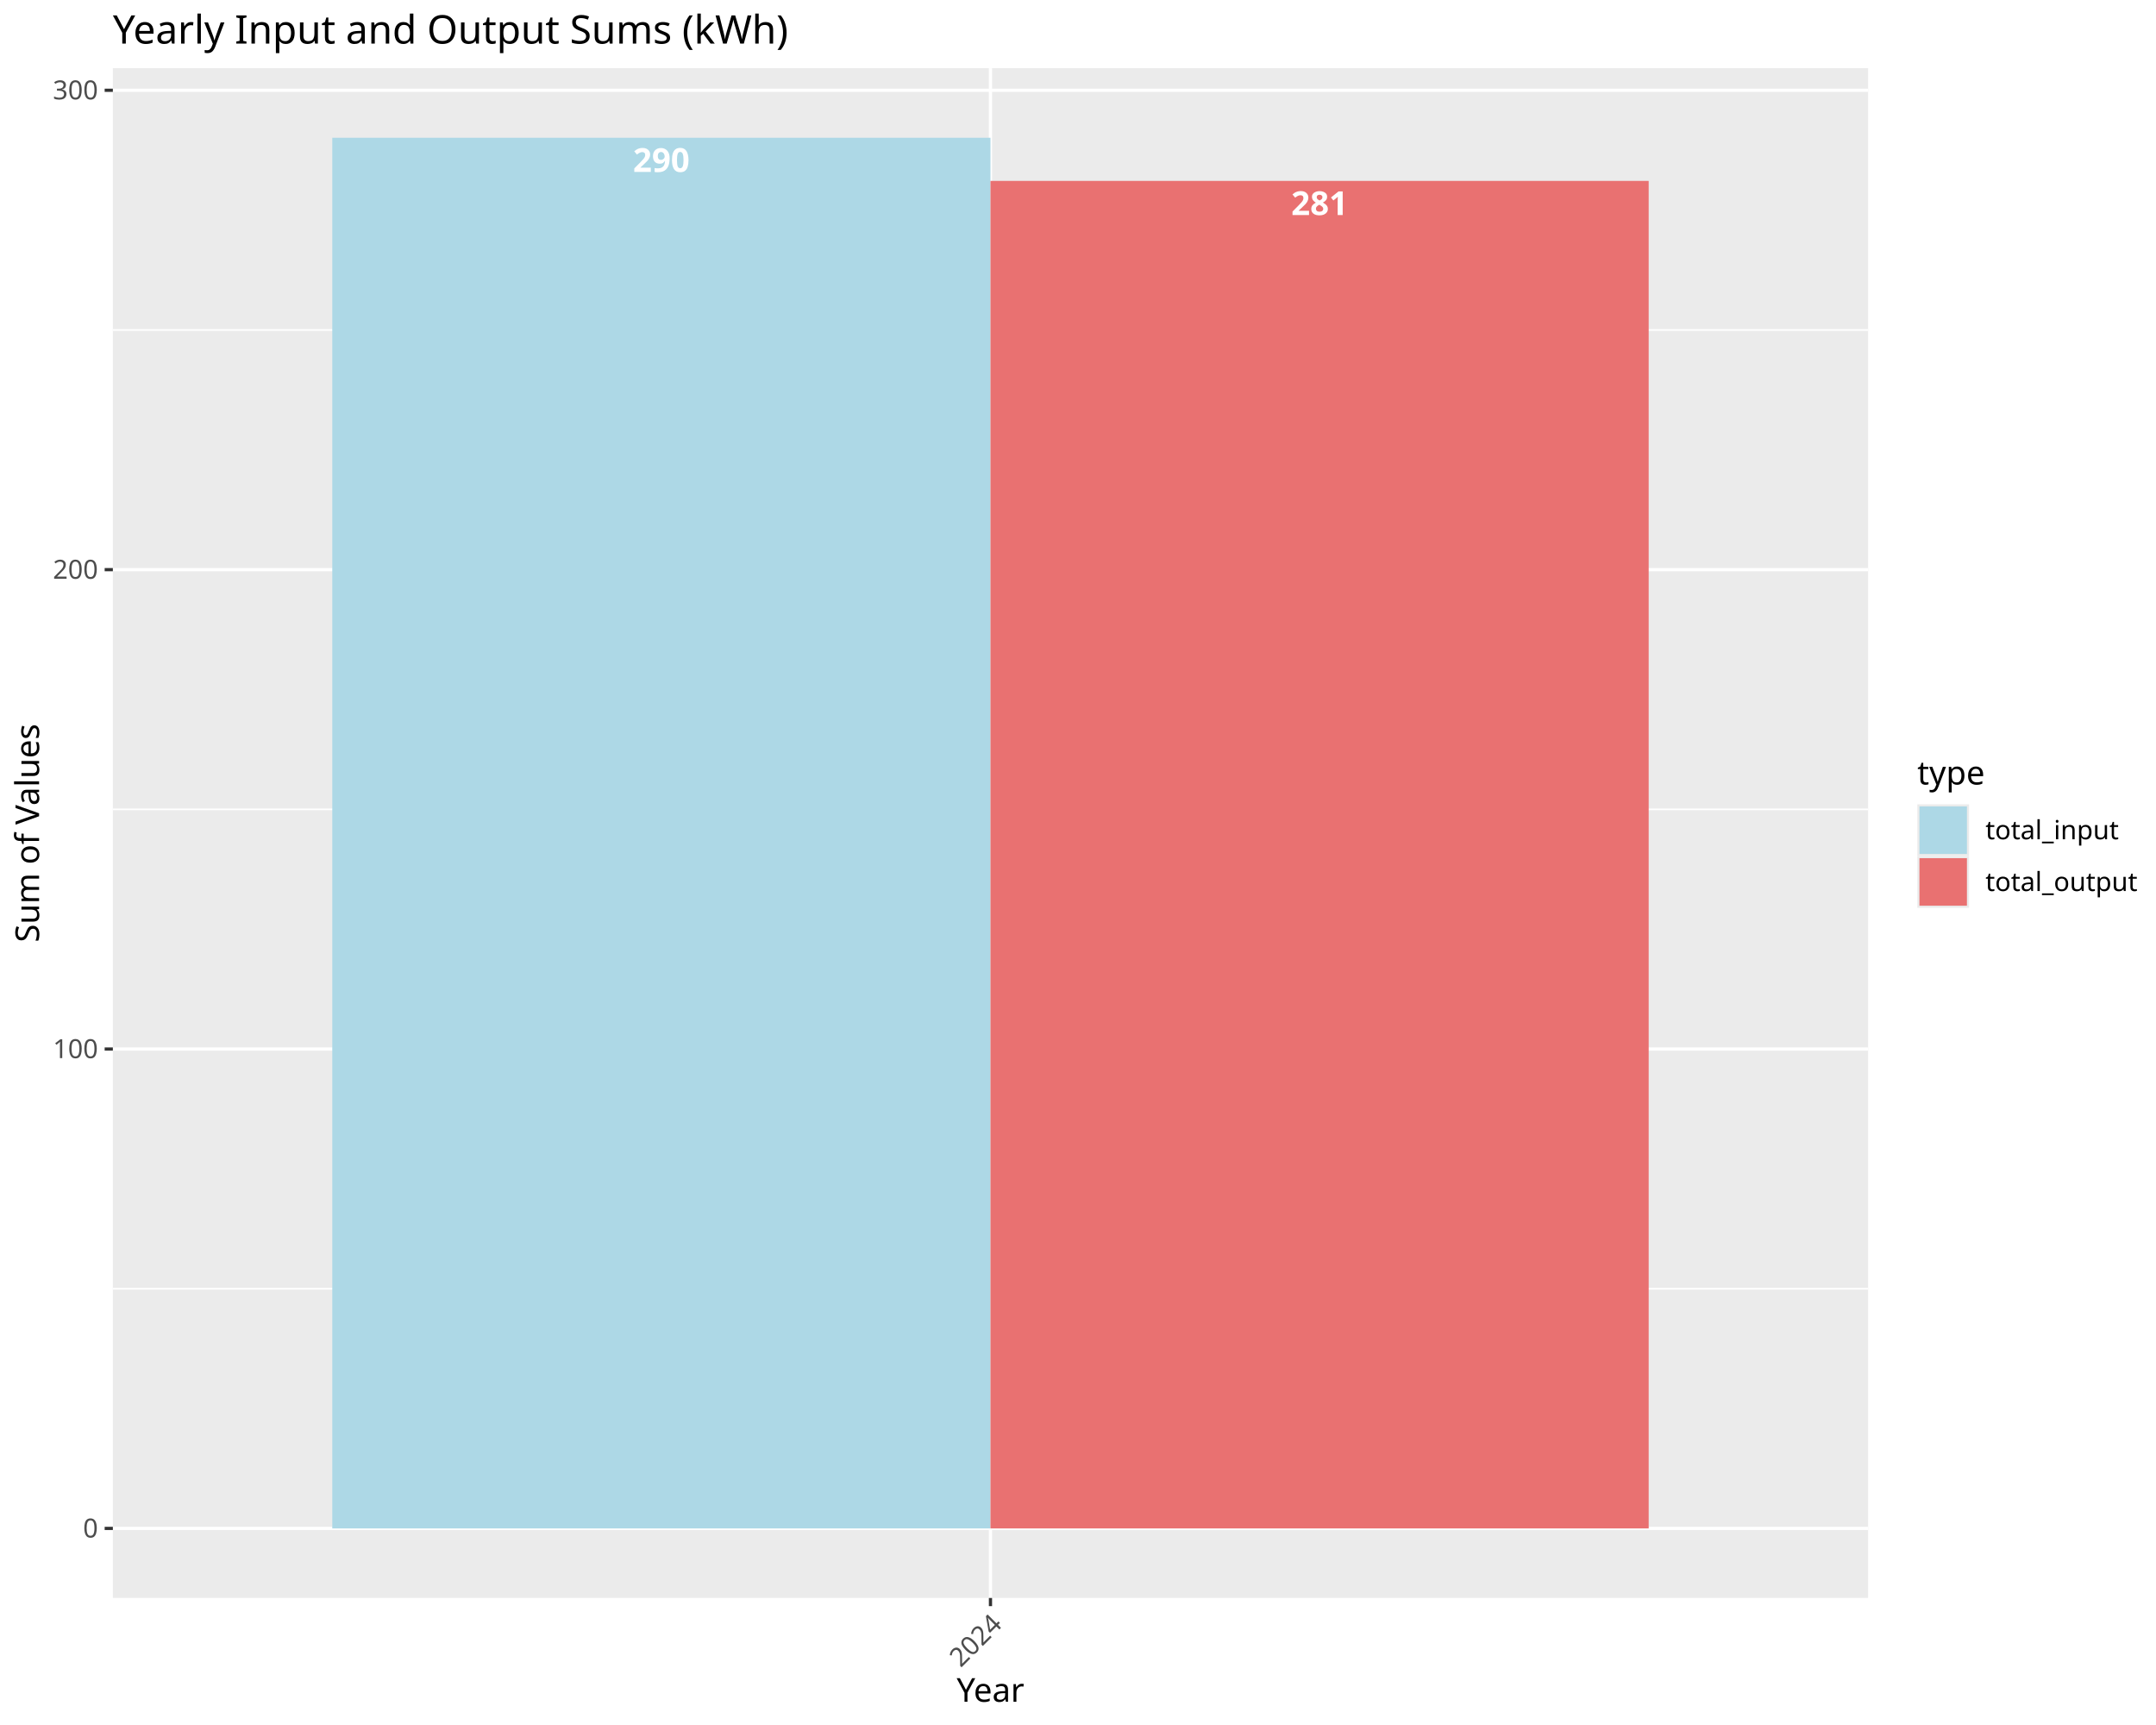
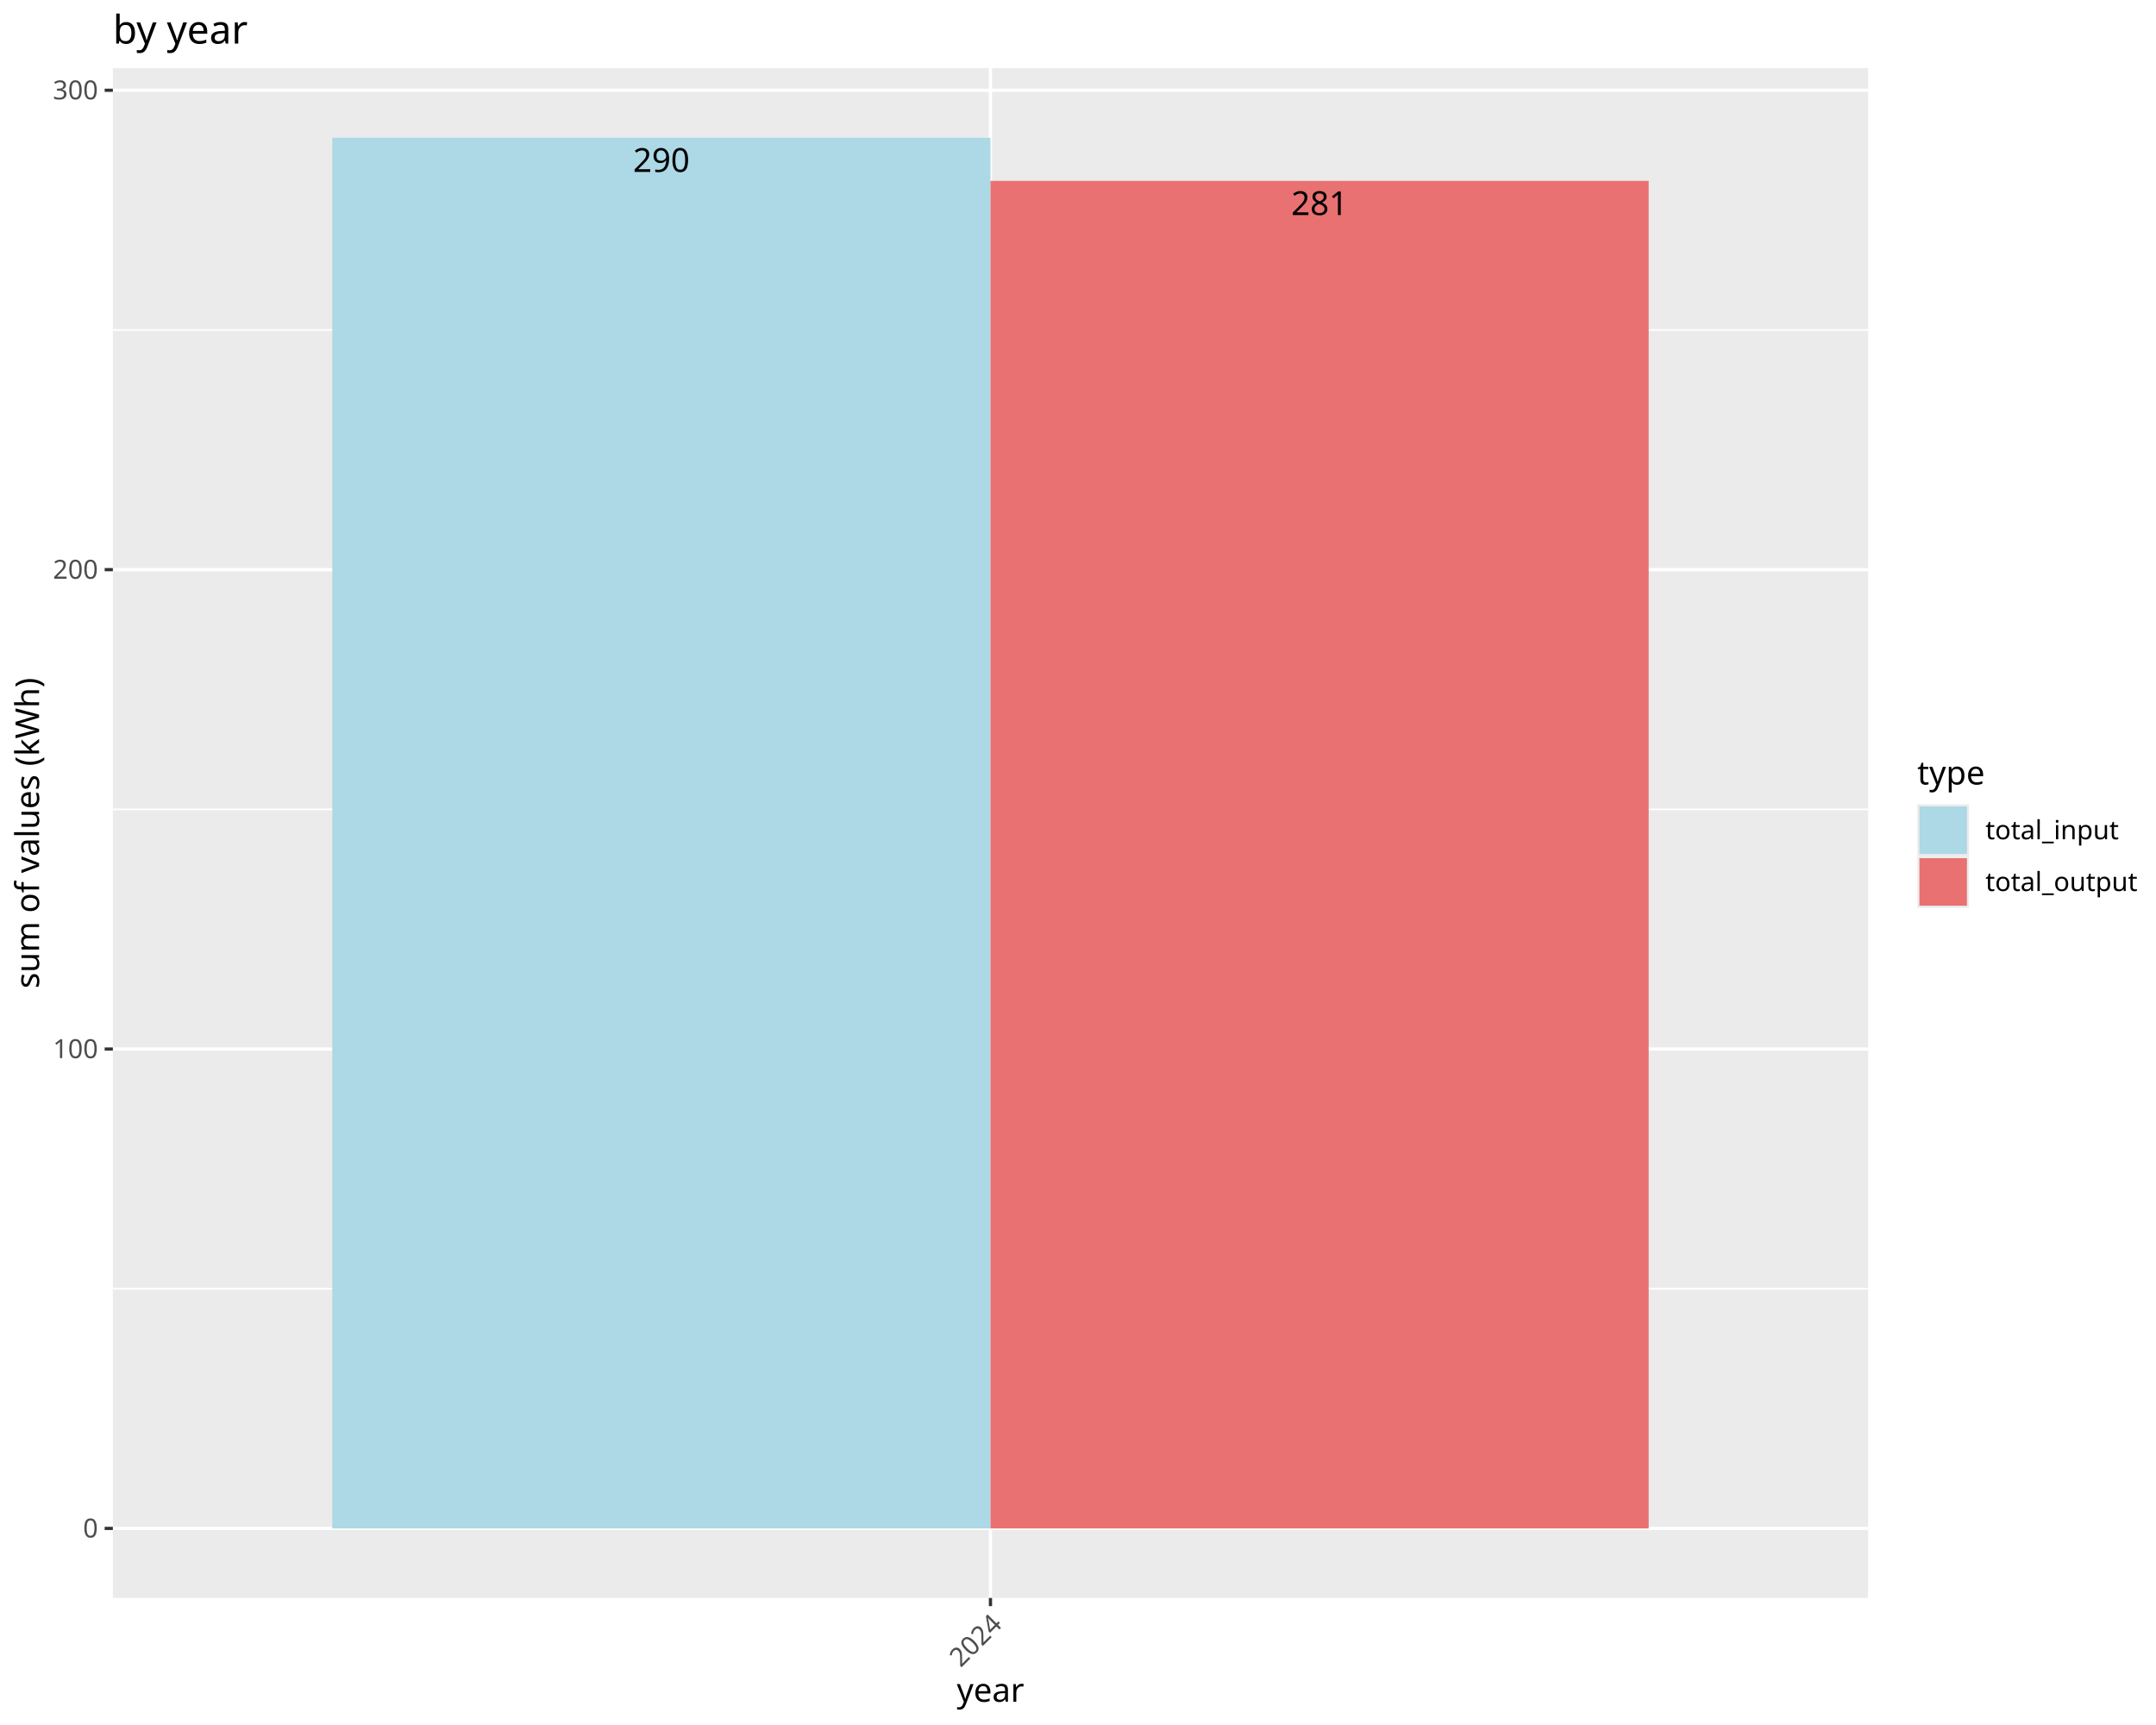
<svg xmlns="http://www.w3.org/2000/svg" class="svglite" data-engine-version="2.0" width="720.00pt" height="576.00pt" viewBox="0 0 720.00 576.00">
  <defs>
    <style type="text/css">
    .svglite line, .svglite polyline, .svglite polygon, .svglite path, .svglite rect, .svglite circle {
      fill: none;
      stroke: #000000;
      stroke-linecap: round;
      stroke-linejoin: round;
      stroke-miterlimit: 10.00;
    }
  </style>
  </defs>
  <rect width="100%" height="100%" style="stroke: none; fill: #FFFFFF;" />
  <defs>
    <clipPath id="cpMC4wMHw3MjAuMDB8MC4wMHw1NzYuMDA=">
      <rect x="0.00" y="0.00" width="720.00" height="576.00" />
    </clipPath>
  </defs>
  <g clip-path="url(#cpMC4wMHw3MjAuMDB8MC4wMHw1NzYuMDA=)">
    <rect x="0.00" y="0.00" width="720.00" height="576.00" style="stroke-width: 1.07; stroke: #FFFFFF; fill: #FFFFFF;" />
  </g>
  <defs>
    <clipPath id="cpMzcuNjl8NjIzLjg1fDIyLjc4fDUzMy41OA==">
      <rect x="37.69" y="22.78" width="586.16" height="510.79" />
    </clipPath>
  </defs>
  <g clip-path="url(#cpMzcuNjl8NjIzLjg1fDIyLjc4fDUzMy41OA==)">
    <rect x="37.69" y="22.78" width="586.16" height="510.79" style="stroke-width: 1.07; stroke: none; fill: #EBEBEB;" />
    <polyline points="37.69,430.33 623.85,430.33 " style="stroke-width: 0.53; stroke: #FFFFFF; stroke-linecap: butt;" />
    <polyline points="37.69,270.26 623.85,270.26 " style="stroke-width: 0.53; stroke: #FFFFFF; stroke-linecap: butt;" />
    <polyline points="37.69,110.19 623.85,110.19 " style="stroke-width: 0.53; stroke: #FFFFFF; stroke-linecap: butt;" />
    <polyline points="37.69,510.36 623.85,510.36 " style="stroke-width: 1.07; stroke: #FFFFFF; stroke-linecap: butt;" />
    <polyline points="37.69,350.29 623.85,350.29 " style="stroke-width: 1.07; stroke: #FFFFFF; stroke-linecap: butt;" />
    <polyline points="37.69,190.22 623.85,190.22 " style="stroke-width: 1.07; stroke: #FFFFFF; stroke-linecap: butt;" />
    <polyline points="37.69,30.15 623.85,30.15 " style="stroke-width: 1.07; stroke: #FFFFFF; stroke-linecap: butt;" />
    <polyline points="330.77,533.58 330.77,22.78 " style="stroke-width: 1.07; stroke: #FFFFFF; stroke-linecap: butt;" />
    <rect x="110.96" y="46.00" width="219.81" height="464.36" style="stroke-width: 1.07; stroke: none; stroke-linecap: butt; stroke-linejoin: miter; fill: #ADD8E6;" />
    <rect x="330.77" y="60.41" width="219.81" height="449.95" style="stroke-width: 1.07; stroke: none; stroke-linecap: butt; stroke-linejoin: miter; fill: #E97171;" />
-     <text x="220.86" y="57.40" text-anchor="middle" style="font-size: 11.04px; font-weight: bold; fill: #FFFFFF; font-family: sans;" textLength="18.42px" lengthAdjust="spacingAndGlyphs">290</text>
-     <text x="440.67" y="71.80" text-anchor="middle" style="font-size: 11.04px; font-weight: bold; fill: #FFFFFF; font-family: sans;" textLength="18.42px" lengthAdjust="spacingAndGlyphs">281</text>
+     <text x="220.86" y="57.40" text-anchor="middle" style="font-size: 11.04px; font-family: sans;" textLength="18.42px" lengthAdjust="spacingAndGlyphs">290</text>
+     <text x="440.67" y="71.80" text-anchor="middle" style="font-size: 11.04px; font-family: sans;" textLength="18.42px" lengthAdjust="spacingAndGlyphs">281</text>
  </g>
  <g clip-path="url(#cpMC4wMHw3MjAuMDB8MC4wMHw1NzYuMDA=)">
    <text x="32.76" y="513.39" text-anchor="end" style="font-size: 8.80px; fill: #4D4D4D; font-family: sans;" textLength="4.89px" lengthAdjust="spacingAndGlyphs">0</text>
    <text x="32.76" y="353.32" text-anchor="end" style="font-size: 8.80px; fill: #4D4D4D; font-family: sans;" textLength="14.68px" lengthAdjust="spacingAndGlyphs">100</text>
    <text x="32.76" y="193.25" text-anchor="end" style="font-size: 8.80px; fill: #4D4D4D; font-family: sans;" textLength="14.68px" lengthAdjust="spacingAndGlyphs">200</text>
    <text x="32.76" y="33.18" text-anchor="end" style="font-size: 8.80px; fill: #4D4D4D; font-family: sans;" textLength="14.68px" lengthAdjust="spacingAndGlyphs">300</text>
    <polyline points="34.95,510.36 37.69,510.36 " style="stroke-width: 1.07; stroke: #333333; stroke-linecap: butt;" />
    <polyline points="34.95,350.29 37.69,350.29 " style="stroke-width: 1.07; stroke: #333333; stroke-linecap: butt;" />
    <polyline points="34.95,190.22 37.69,190.22 " style="stroke-width: 1.07; stroke: #333333; stroke-linecap: butt;" />
    <polyline points="34.95,30.15 37.69,30.15 " style="stroke-width: 1.07; stroke: #333333; stroke-linecap: butt;" />
    <polyline points="330.77,536.32 330.77,533.58 " style="stroke-width: 1.07; stroke: #333333; stroke-linecap: butt;" />
    <text transform="translate(335.05,542.79) rotate(-45)" text-anchor="end" style="font-size: 8.80px; fill: #4D4D4D; font-family: sans;" textLength="19.58px" lengthAdjust="spacingAndGlyphs">2024</text>
-     <text x="330.77" y="568.24" text-anchor="middle" style="font-size: 11.00px; font-family: sans;" textLength="23.24px" lengthAdjust="spacingAndGlyphs">Year</text>
-     <text transform="translate(13.05,278.18) rotate(-90)" text-anchor="middle" style="font-size: 11.00px; font-family: sans;" textLength="71.55px" lengthAdjust="spacingAndGlyphs">Sum of Values</text>
+     <text x="330.77" y="568.24" text-anchor="middle" style="font-size: 11.00px; font-family: sans;" textLength="21.40px" lengthAdjust="spacingAndGlyphs">year</text>
+     <text transform="translate(13.05,278.18) rotate(-90)" text-anchor="middle" style="font-size: 11.00px; font-family: sans;" textLength="100.27px" lengthAdjust="spacingAndGlyphs">sum of values (kWh)</text>
    <rect x="634.81" y="247.75" width="79.71" height="60.85" style="stroke-width: 1.07; stroke: none; fill: #FFFFFF;" />
    <text x="640.29" y="261.95" style="font-size: 11.00px; font-family: sans;" textLength="20.80px" lengthAdjust="spacingAndGlyphs">type</text>
    <rect x="640.29" y="268.57" width="17.28" height="17.28" style="stroke-width: 1.07; stroke: none; fill: #EBEBEB;" />
    <rect x="641.00" y="269.28" width="15.86" height="15.86" style="stroke-width: 1.07; stroke: none; stroke-linecap: butt; stroke-linejoin: miter; fill: #ADD8E6;" />
    <rect x="640.29" y="285.85" width="17.28" height="17.28" style="stroke-width: 1.07; stroke: none; fill: #EBEBEB;" />
    <rect x="641.00" y="286.56" width="15.86" height="15.86" style="stroke-width: 1.07; stroke: none; stroke-linecap: butt; stroke-linejoin: miter; fill: #E97171;" />
    <text x="663.05" y="280.24" style="font-size: 8.80px; font-family: sans;" textLength="40.61px" lengthAdjust="spacingAndGlyphs">total_input</text>
    <text x="663.05" y="297.52" style="font-size: 8.80px; font-family: sans;" textLength="45.99px" lengthAdjust="spacingAndGlyphs">total_output</text>
-     <text x="37.69" y="14.56" style="font-size: 13.20px; font-family: sans;" textLength="215.72px" lengthAdjust="spacingAndGlyphs">Yearly Input and Output Sums (kWh)</text>
+     <text x="37.69" y="14.56" style="font-size: 13.20px; font-family: sans;" textLength="43.30px" lengthAdjust="spacingAndGlyphs">by year</text>
  </g>
</svg>
